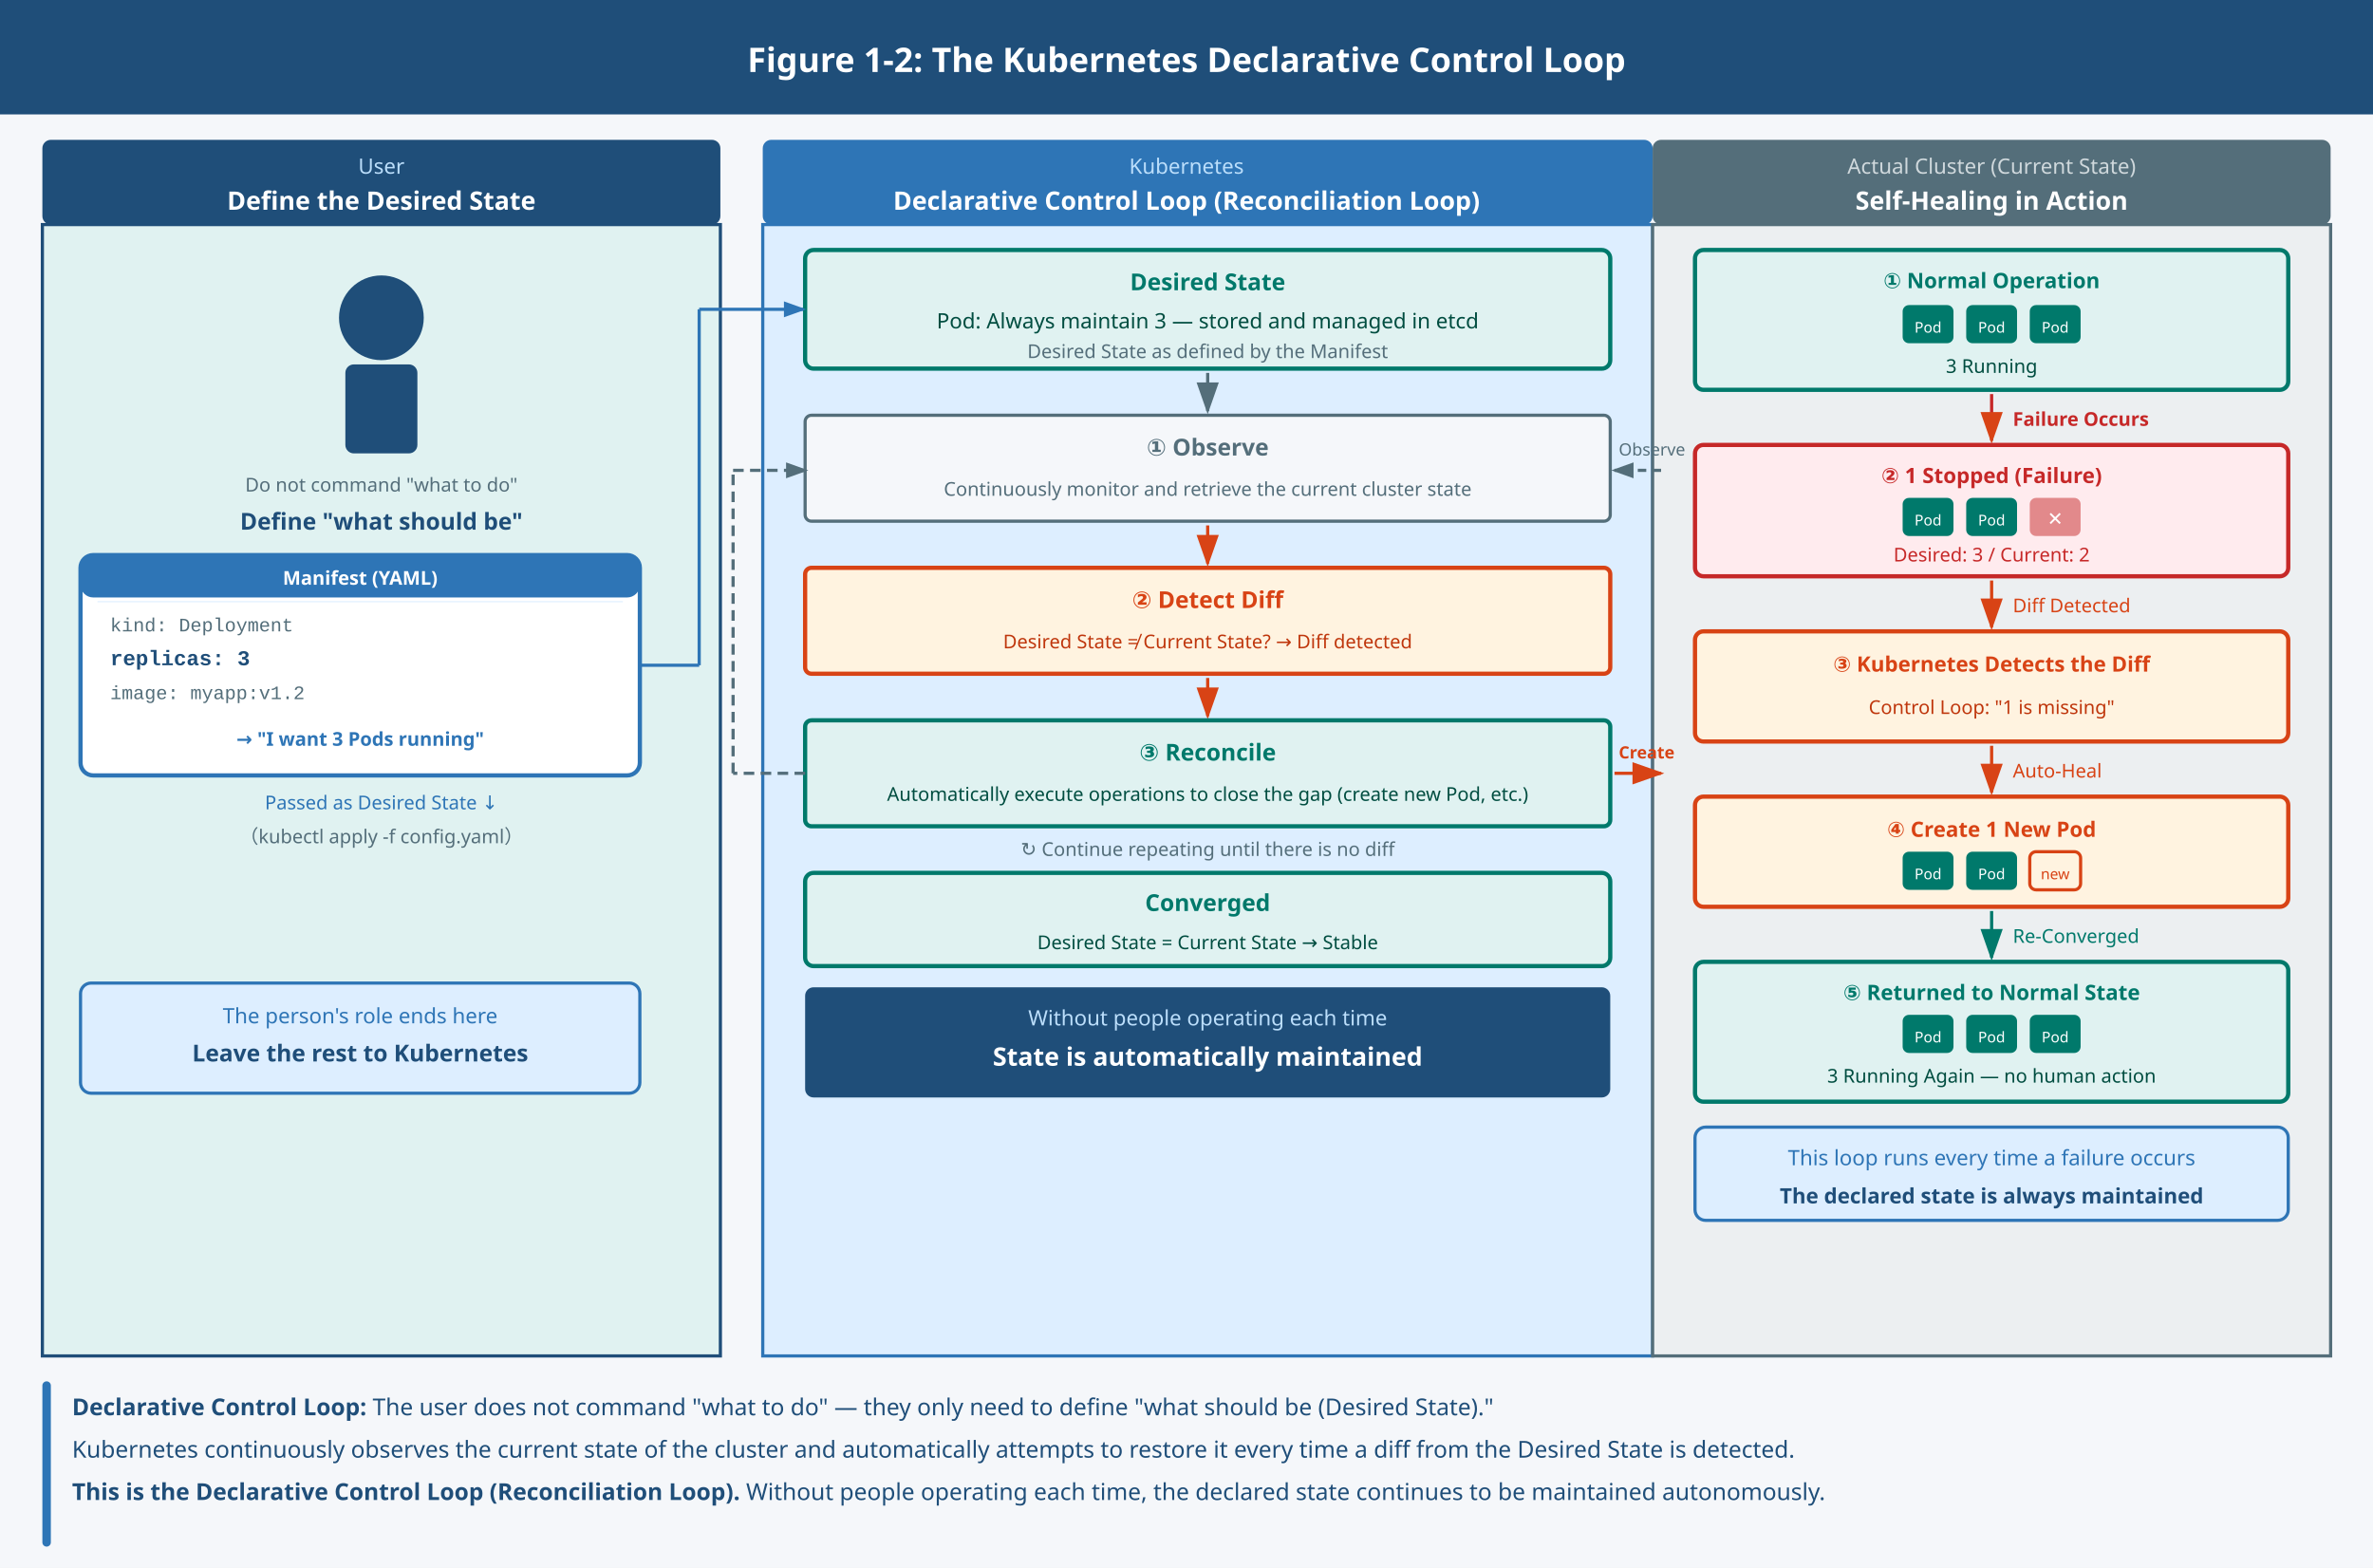
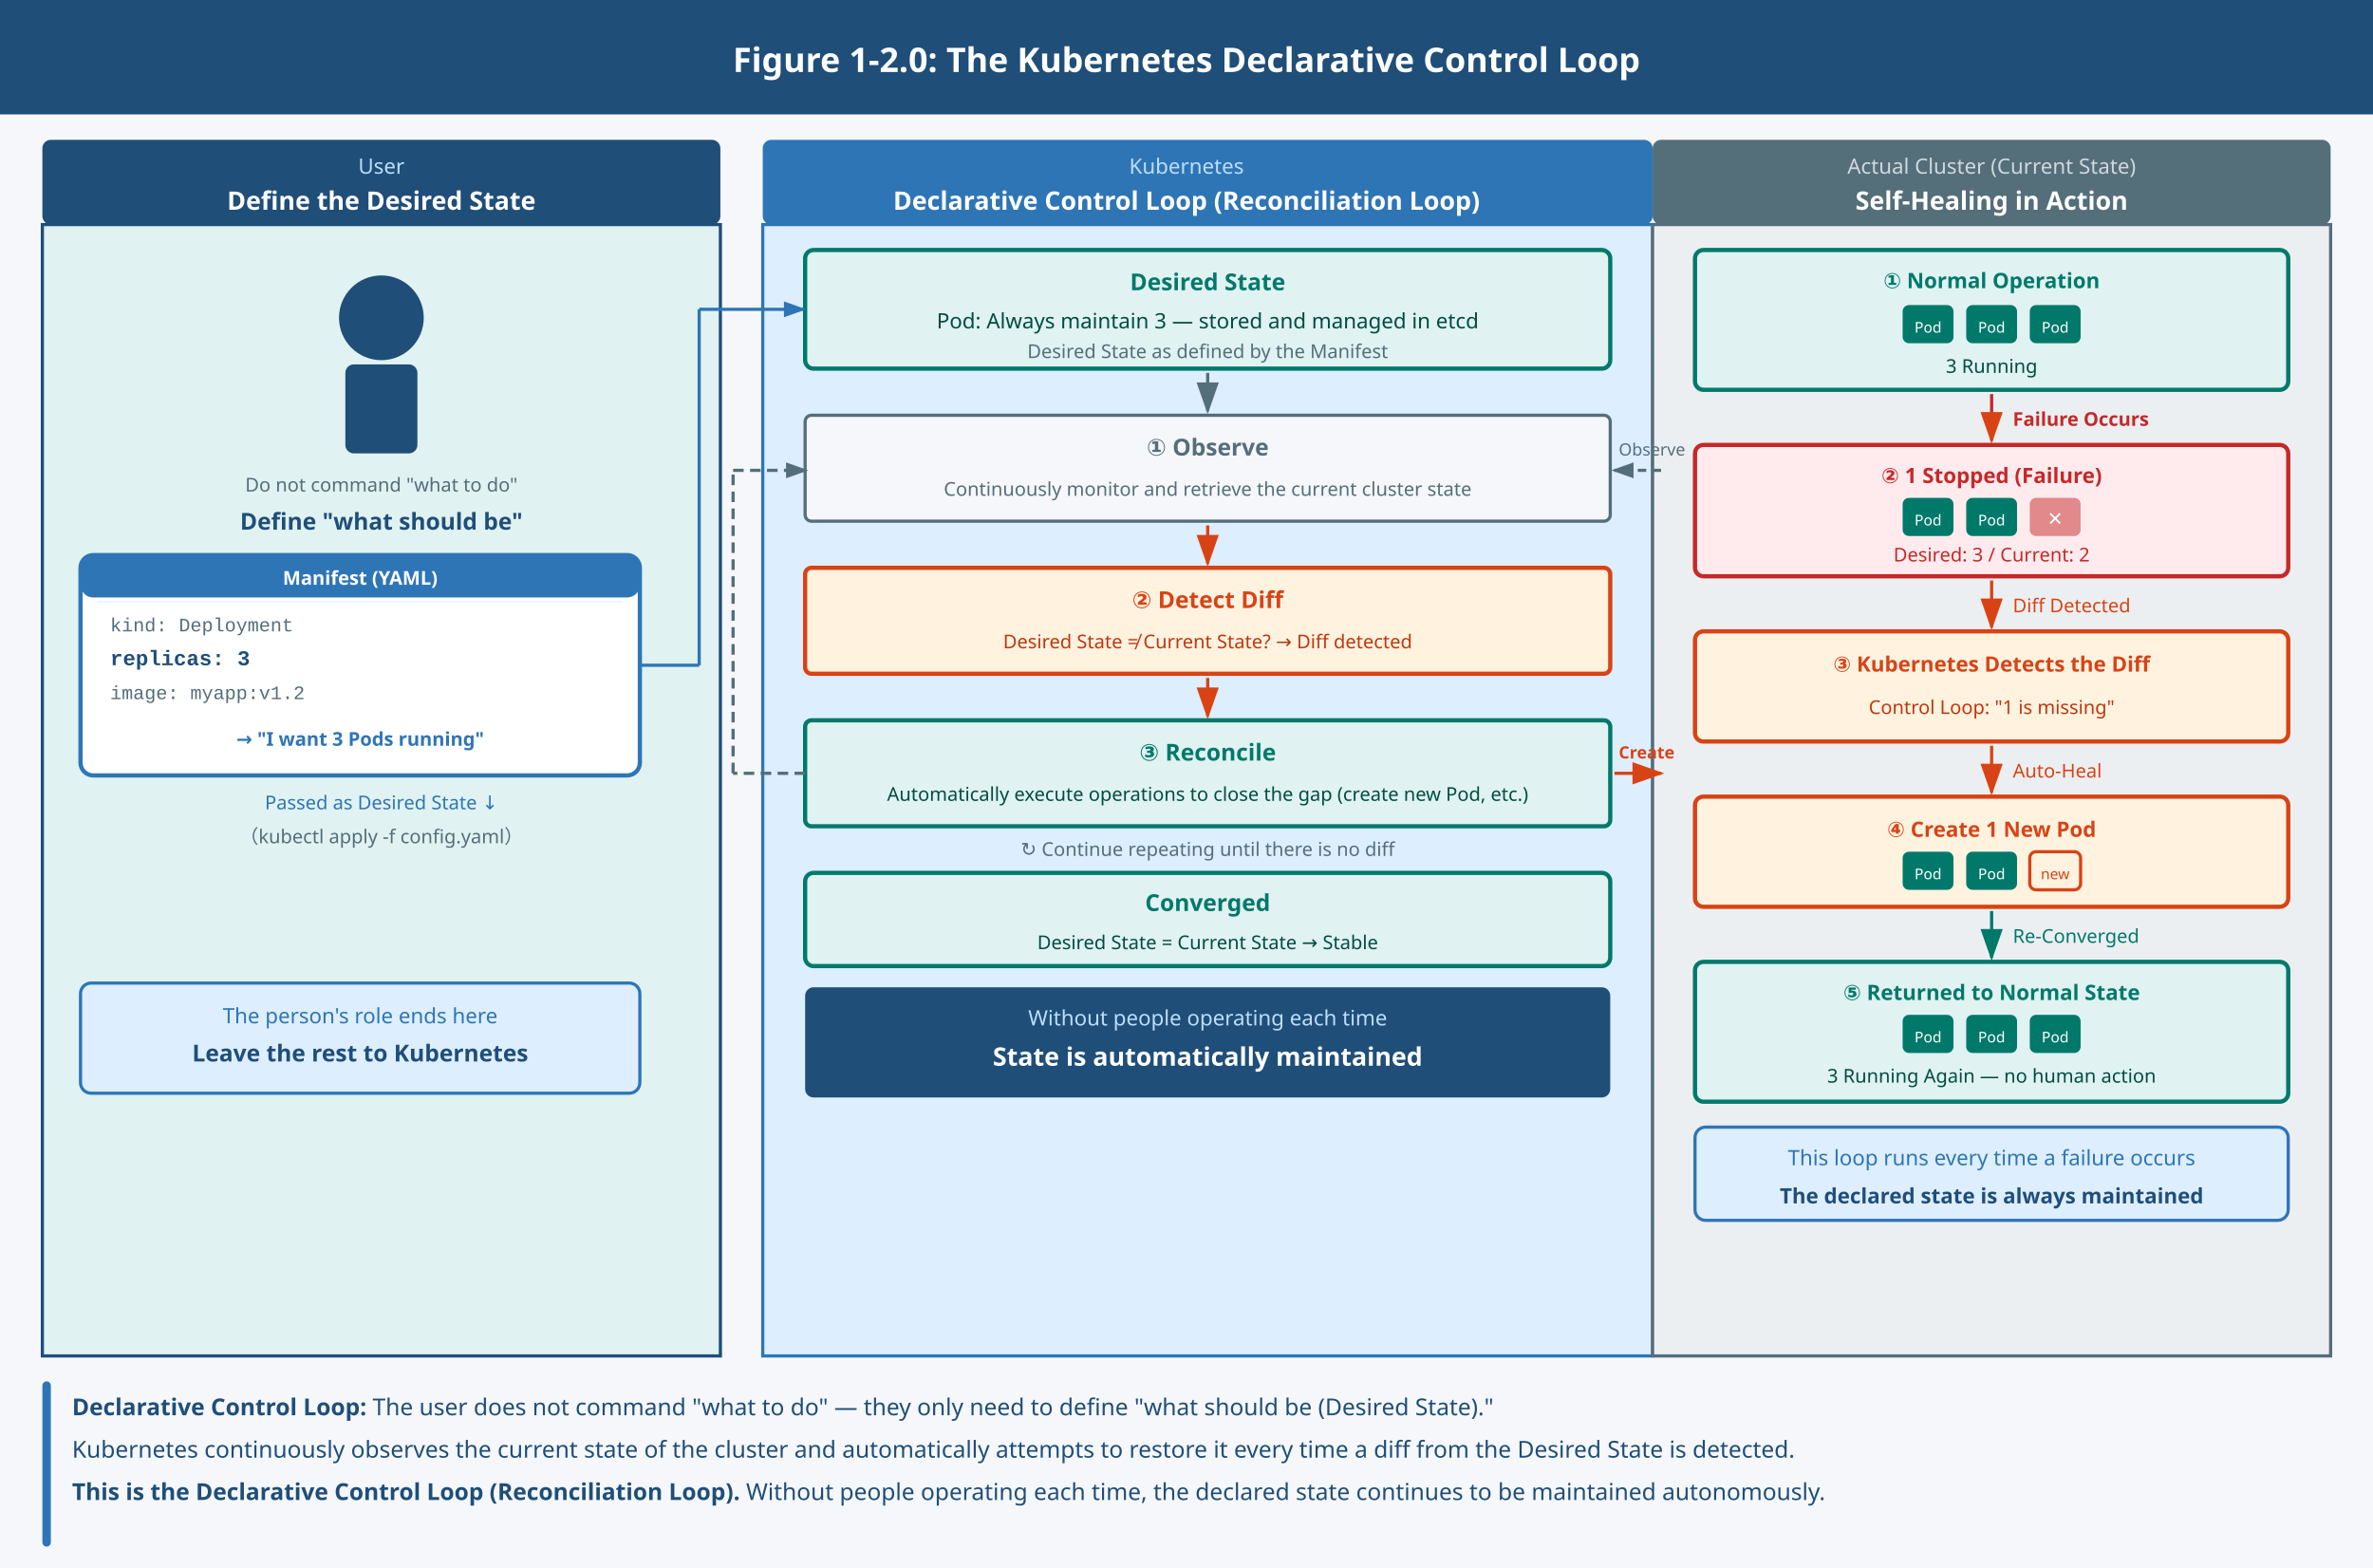
<svg xmlns="http://www.w3.org/2000/svg" viewBox="0 0 1120 740" width="1120" height="740" font-family="'Noto Sans JP', 'Hiragino Sans', 'Meiryo', sans-serif">
  <defs>
    <marker id="arr-flow" markerWidth="10" markerHeight="7" refX="9" refY="3.5" orient="auto">
      <polygon points="0 0, 10 3.5, 0 7" fill="#D84315" />
    </marker>
    <marker id="arr-blue" markerWidth="10" markerHeight="7" refX="9" refY="3.5" orient="auto">
      <polygon points="0 0, 10 3.5, 0 7" fill="#2E75B6" />
    </marker>
    <marker id="arr-teal" markerWidth="10" markerHeight="7" refX="9" refY="3.5" orient="auto">
      <polygon points="0 0, 10 3.5, 0 7" fill="#00796B" />
    </marker>
    <marker id="arr-gray" markerWidth="10" markerHeight="7" refX="9" refY="3.5" orient="auto">
      <polygon points="0 0, 10 3.5, 0 7" fill="#546E7A" />
    </marker>
    <marker id="arr-gray-sm" markerWidth="7" markerHeight="5" refX="6" refY="2.5" orient="auto">
      <polygon points="0 0, 7 2.5, 0 5" fill="#546E7A" />
    </marker>
    <marker id="arr-blue-sm" markerWidth="7" markerHeight="5" refX="6" refY="2.5" orient="auto">
      <polygon points="0 0, 7 2.5, 0 5" fill="#2E75B6" />
    </marker>
  </defs>
  <rect width="1120" height="740" fill="#F5F7FA" />
  <rect x="0" y="0" width="1120" height="54" fill="#1F4E79" />
-   <text x="560" y="34" text-anchor="middle" font-size="16" font-weight="bold" fill="#FFFFFF">Figure 1-2: The Kubernetes Declarative Control Loop</text>
+   <text x="560" y="34" text-anchor="middle" font-size="16" font-weight="bold" fill="#FFFFFF">Figure 1-2.0: The Kubernetes Declarative Control Loop</text>
  <rect x="20" y="66" width="320" height="40" fill="#1F4E79" rx="4" />
  <text x="180" y="82" text-anchor="middle" font-size="10" fill="#BBDEFB">
    User
  </text>
  <text x="180" y="99" text-anchor="middle" font-size="12" font-weight="bold" fill="#FFFFFF">Define the Desired State</text>
  <rect x="20" y="106" width="320" height="534" fill="#E0F2F1" stroke="#1F4E79" stroke-width="1.5" />
  <circle cx="180" cy="150" r="20" fill="#1F4E79" />
  <rect x="163" y="172" width="34" height="42" fill="#1F4E79" rx="4" />
  <text x="180" y="232" text-anchor="middle" font-size="9" fill="#546E7A">
    Do not command "what to do"
  </text>
  <text x="180" y="250" text-anchor="middle" font-size="11" font-weight="bold" fill="#1F4E79">Define "what should be"</text>
  <rect x="38" y="262" width="264" height="104" fill="#FFFFFF" stroke="#2E75B6" stroke-width="2" rx="6" />
  <rect x="38" y="262" width="264" height="20" fill="#2E75B6" rx="6" />
  <text x="170" y="276" text-anchor="middle" font-size="9" font-weight="bold" fill="#FFFFFF">Manifest (YAML)</text>
  <line x1="46" y1="284" x2="294" y2="284" stroke="#DDEEFF" stroke-width="0.5" />
  <text x="52" y="298" text-anchor="start" font-size="9" fill="#546E7A" font-family="'Courier New', Courier, monospace">kind: Deployment</text>
  <text x="52" y="314" text-anchor="start" font-size="10" font-weight="bold" fill="#1F4E79" font-family="'Courier New', Courier, monospace">replicas: 3</text>
  <text x="52" y="330" text-anchor="start" font-size="9" fill="#546E7A" font-family="'Courier New', Courier, monospace">image: myapp:v1.2</text>
  <text x="170" y="352" text-anchor="middle" font-size="9" font-weight="bold" fill="#2E75B6">→ "I want 3 Pods running"</text>
  <text x="180" y="382" text-anchor="middle" font-size="9" fill="#2E75B6">
    Passed as Desired State ↓
  </text>
  <text x="180" y="398" text-anchor="middle" font-size="9" fill="#546E7A">
    （kubectl apply -f config.yaml）
  </text>
  <rect x="38" y="464" width="264" height="52" fill="#DDEEFF" stroke="#2E75B6" stroke-width="1.5" rx="5" />
  <text x="170" y="483" text-anchor="middle" font-size="10" fill="#2E75B6">
    The person's role ends here
  </text>
  <text x="170" y="501" text-anchor="middle" font-size="11" font-weight="bold" fill="#1F4E79">Leave the rest to Kubernetes</text>
  <rect x="360" y="66" width="420" height="40" fill="#2E75B6" rx="4" />
  <text x="560" y="82" text-anchor="middle" font-size="10" fill="#BBDEFB">
    Kubernetes
  </text>
  <text x="560" y="99" text-anchor="middle" font-size="12" font-weight="bold" fill="#FFFFFF">Declarative Control Loop (Reconciliation Loop)</text>
  <rect x="360" y="106" width="420" height="534" fill="#DDEEFF" stroke="#2E75B6" stroke-width="1.5" />
  <rect x="380" y="118" width="380" height="56" fill="#E0F2F1" stroke="#00796B" stroke-width="2" rx="4" />
  <text x="570" y="137" text-anchor="middle" font-size="11" font-weight="bold" fill="#00796B">Desired State</text>
  <text x="570" y="155" text-anchor="middle" font-size="10" fill="#004D40">
    Pod: Always maintain 3 — stored and managed in etcd
  </text>
  <text x="570" y="169" text-anchor="middle" font-size="9" fill="#546E7A">
    Desired State as defined by the Manifest
  </text>
  <line x1="570" y1="176" x2="570" y2="194" stroke="#546E7A" stroke-width="1.5" marker-end="url(#arr-gray)" />
  <rect x="380" y="196" width="380" height="50" fill="#F5F7FA" stroke="#546E7A" stroke-width="1.5" rx="3" />
  <text x="570" y="215" text-anchor="middle" font-size="11" font-weight="bold" fill="#546E7A">① Observe</text>
  <text x="570" y="234" text-anchor="middle" font-size="9" fill="#546E7A">
    Continuously monitor and retrieve the current cluster state
  </text>
  <line x1="570" y1="248" x2="570" y2="266" stroke="#D84315" stroke-width="1.5" marker-end="url(#arr-flow)" />
  <rect x="380" y="268" width="380" height="50" fill="#FFF3E0" stroke="#D84315" stroke-width="2" rx="3" />
  <text x="570" y="287" text-anchor="middle" font-size="11" font-weight="bold" fill="#D84315">② Detect Diff</text>
  <text x="570" y="306" text-anchor="middle" font-size="9" fill="#BF360C">
    Desired State ≠ Current State? → Diff detected
  </text>
  <line x1="570" y1="320" x2="570" y2="338" stroke="#D84315" stroke-width="1.5" marker-end="url(#arr-flow)" />
  <rect x="380" y="340" width="380" height="50" fill="#E0F2F1" stroke="#00796B" stroke-width="2" rx="3" />
  <text x="570" y="359" text-anchor="middle" font-size="11" font-weight="bold" fill="#00796B">③ Reconcile</text>
  <text x="570" y="378" text-anchor="middle" font-size="9" fill="#004D40">
    Automatically execute operations to close the gap (create new Pod, etc.)
  </text>
  <line x1="380" y1="365" x2="346" y2="365" stroke="#546E7A" stroke-width="1.5" stroke-dasharray="5,3" />
  <line x1="346" y1="365" x2="346" y2="222" stroke="#546E7A" stroke-width="1.5" stroke-dasharray="5,3" />
  <line x1="346" y1="222" x2="380" y2="222" stroke="#546E7A" stroke-width="1.5" stroke-dasharray="5,3" marker-end="url(#arr-gray-sm)" />
  <text x="570" y="404" text-anchor="middle" font-size="9" fill="#546E7A">
    ↻ Continue repeating until there is no diff
  </text>
  <rect x="380" y="412" width="380" height="44" fill="#E0F2F1" stroke="#00796B" stroke-width="2" rx="4" />
  <text x="570" y="430" text-anchor="middle" font-size="11" font-weight="bold" fill="#00796B">Converged</text>
  <text x="570" y="448" text-anchor="middle" font-size="9" fill="#004D40">
    Desired State = Current State → Stable
  </text>
  <rect x="380" y="466" width="380" height="52" fill="#1F4E79" rx="4" />
  <text x="570" y="484" text-anchor="middle" font-size="10" fill="#BBDEFB">
    Without people operating each time
  </text>
  <text x="570" y="503" text-anchor="middle" font-size="12" font-weight="bold" fill="#FFFFFF">State is automatically maintained</text>
  <line x1="780" y1="106" x2="780" y2="640" stroke="#B0BEC5" stroke-width="1" stroke-dasharray="4,4" />
  <rect x="780" y="66" width="320" height="40" fill="#546E7A" rx="4" />
  <text x="940" y="82" text-anchor="middle" font-size="10" fill="#CFD8DC">
    Actual Cluster (Current State)
  </text>
  <text x="940" y="99" text-anchor="middle" font-size="12" font-weight="bold" fill="#FFFFFF">Self-Healing in Action</text>
  <rect x="780" y="106" width="320" height="534" fill="#ECEFF1" stroke="#546E7A" stroke-width="1.5" />
  <rect x="800" y="118" width="280" height="66" fill="#E0F2F1" stroke="#00796B" stroke-width="2" rx="4" />
  <text x="940" y="136" text-anchor="middle" font-size="10" font-weight="bold" fill="#00796B">① Normal Operation</text>
  <rect x="898" y="144" width="24" height="18" fill="#00796B" rx="3" />
  <text x="910" y="157" text-anchor="middle" font-size="7" fill="#FFFFFF">Pod</text>
  <rect x="928" y="144" width="24" height="18" fill="#00796B" rx="3" />
  <text x="940" y="157" text-anchor="middle" font-size="7" fill="#FFFFFF">Pod</text>
  <rect x="958" y="144" width="24" height="18" fill="#00796B" rx="3" />
  <text x="970" y="157" text-anchor="middle" font-size="7" fill="#FFFFFF">Pod</text>
  <text x="940" y="176" text-anchor="middle" font-size="9" fill="#004D40">3 Running</text>
  <line x1="940" y1="186" x2="940" y2="208" stroke="#C62828" stroke-width="1.5" marker-end="url(#arr-flow)" />
  <text x="950" y="201" text-anchor="start" font-size="9" font-weight="bold" fill="#C62828">Failure Occurs</text>
  <rect x="800" y="210" width="280" height="62" fill="#FFEBEE" stroke="#C62828" stroke-width="2" rx="4" />
  <text x="940" y="228" text-anchor="middle" font-size="10" font-weight="bold" fill="#C62828">② 1 Stopped (Failure)</text>
  <rect x="898" y="235" width="24" height="18" fill="#00796B" rx="3" />
  <text x="910" y="248" text-anchor="middle" font-size="7" fill="#FFFFFF">Pod</text>
  <rect x="928" y="235" width="24" height="18" fill="#00796B" rx="3" />
  <text x="940" y="248" text-anchor="middle" font-size="7" fill="#FFFFFF">Pod</text>
  <rect x="958" y="235" width="24" height="18" fill="#C62828" rx="3" opacity="0.5" />
  <text x="970" y="248" text-anchor="middle" font-size="9" font-weight="bold" fill="#FFFFFF">✕</text>
  <text x="940" y="265" text-anchor="middle" font-size="9" fill="#C62828">
    Desired: 3 / Current: 2
  </text>
  <line x1="940" y1="274" x2="940" y2="296" stroke="#D84315" stroke-width="1.5" marker-end="url(#arr-flow)" />
  <text x="950" y="289" text-anchor="start" font-size="9" fill="#D84315">Diff Detected</text>
  <rect x="800" y="298" width="280" height="52" fill="#FFF3E0" stroke="#D84315" stroke-width="2" rx="4" />
  <text x="940" y="317" text-anchor="middle" font-size="10" font-weight="bold" fill="#D84315">③ Kubernetes Detects the Diff</text>
  <text x="940" y="337" text-anchor="middle" font-size="9" fill="#BF360C">
    Control Loop: "1 is missing"
  </text>
  <line x1="940" y1="352" x2="940" y2="374" stroke="#D84315" stroke-width="1.5" marker-end="url(#arr-flow)" />
  <text x="950" y="367" text-anchor="start" font-size="9" fill="#D84315">Auto-Heal</text>
  <rect x="800" y="376" width="280" height="52" fill="#FFF3E0" stroke="#D84315" stroke-width="2" rx="4" />
  <text x="940" y="395" text-anchor="middle" font-size="10" font-weight="bold" fill="#D84315">④ Create 1 New Pod</text>
  <rect x="898" y="402" width="24" height="18" fill="#00796B" rx="3" />
  <rect x="928" y="402" width="24" height="18" fill="#00796B" rx="3" />
  <rect x="958" y="402" width="24" height="18" fill="#FFF3E0" stroke="#D84315" stroke-width="1.5" rx="3" />
  <text x="970" y="415" text-anchor="middle" font-size="7" fill="#D84315">new</text>
  <line x1="940" y1="430" x2="940" y2="452" stroke="#00796B" stroke-width="1.5" marker-end="url(#arr-teal)" />
  <text x="950" y="445" text-anchor="start" font-size="9" fill="#00796B">Re-Converged</text>
  <rect x="800" y="454" width="280" height="66" fill="#E0F2F1" stroke="#00796B" stroke-width="2" rx="4" />
  <text x="940" y="472" text-anchor="middle" font-size="10" font-weight="bold" fill="#00796B">⑤ Returned to Normal State</text>
  <rect x="898" y="479" width="24" height="18" fill="#00796B" rx="3" />
  <text x="910" y="492" text-anchor="middle" font-size="7" fill="#FFFFFF">Pod</text>
  <rect x="928" y="479" width="24" height="18" fill="#00796B" rx="3" />
  <text x="940" y="492" text-anchor="middle" font-size="7" fill="#FFFFFF">Pod</text>
  <rect x="958" y="479" width="24" height="18" fill="#00796B" rx="3" />
  <text x="970" y="492" text-anchor="middle" font-size="7" fill="#FFFFFF">Pod</text>
  <text x="940" y="511" text-anchor="middle" font-size="9" fill="#004D40">
    3 Running Again — no human action
  </text>
  <rect x="800" y="532" width="280" height="44" fill="#DDEEFF" stroke="#2E75B6" stroke-width="1.5" rx="5" />
  <text x="940" y="550" text-anchor="middle" font-size="10" fill="#2E75B6">
    This loop runs every time a failure occurs
  </text>
  <text x="940" y="568" text-anchor="middle" font-size="10" font-weight="bold" fill="#1F4E79">The declared state is always maintained</text>
  <line x1="302" y1="314" x2="330" y2="314" stroke="#2E75B6" stroke-width="1.5" />
  <line x1="330" y1="314" x2="330" y2="146" stroke="#2E75B6" stroke-width="1.5" />
  <line x1="330" y1="146" x2="379" y2="146" stroke="#2E75B6" stroke-width="1.5" marker-end="url(#arr-blue-sm)" />
  <text x="910" y="415" text-anchor="middle" font-size="7" fill="#FFFFFF">Pod</text>
  <text x="940" y="415" text-anchor="middle" font-size="7" fill="#FFFFFF">Pod</text>
  <line x1="762" y1="365" x2="784" y2="365" stroke="#D84315" stroke-width="1.5" marker-end="url(#arr-flow)" />
  <text x="764" y="358" text-anchor="start" font-size="8" font-weight="bold" fill="#D84315">Create</text>
  <line x1="784" y1="222" x2="762" y2="222" stroke="#546E7A" stroke-width="1.5" stroke-dasharray="4,3" marker-end="url(#arr-gray-sm)" />
  <text x="764" y="215" text-anchor="start" font-size="8" fill="#546E7A">Observe</text>
  <rect x="20" y="652" width="4" height="78" fill="#2E75B6" rx="2" />
  <text x="34" y="668" text-anchor="start" font-size="11" fill="#1F4E79">
    <tspan font-weight="bold">Declarative Control Loop:</tspan>
    <tspan>The user does not command "what to do" — they only need to define "what should be (Desired State)."</tspan>
  </text>
  <text x="34" y="688" text-anchor="start" font-size="11" fill="#1F4E79">
    Kubernetes continuously observes the current state of the cluster and automatically attempts to restore it every time a diff from the Desired State is detected.
  </text>
  <text x="34" y="708" text-anchor="start" font-size="11" fill="#1F4E79">
    <tspan font-weight="bold">This is the Declarative Control Loop (Reconciliation Loop).</tspan>
    <tspan>Without people operating each time, the declared state continues to be maintained autonomously.</tspan>
  </text>
</svg>
